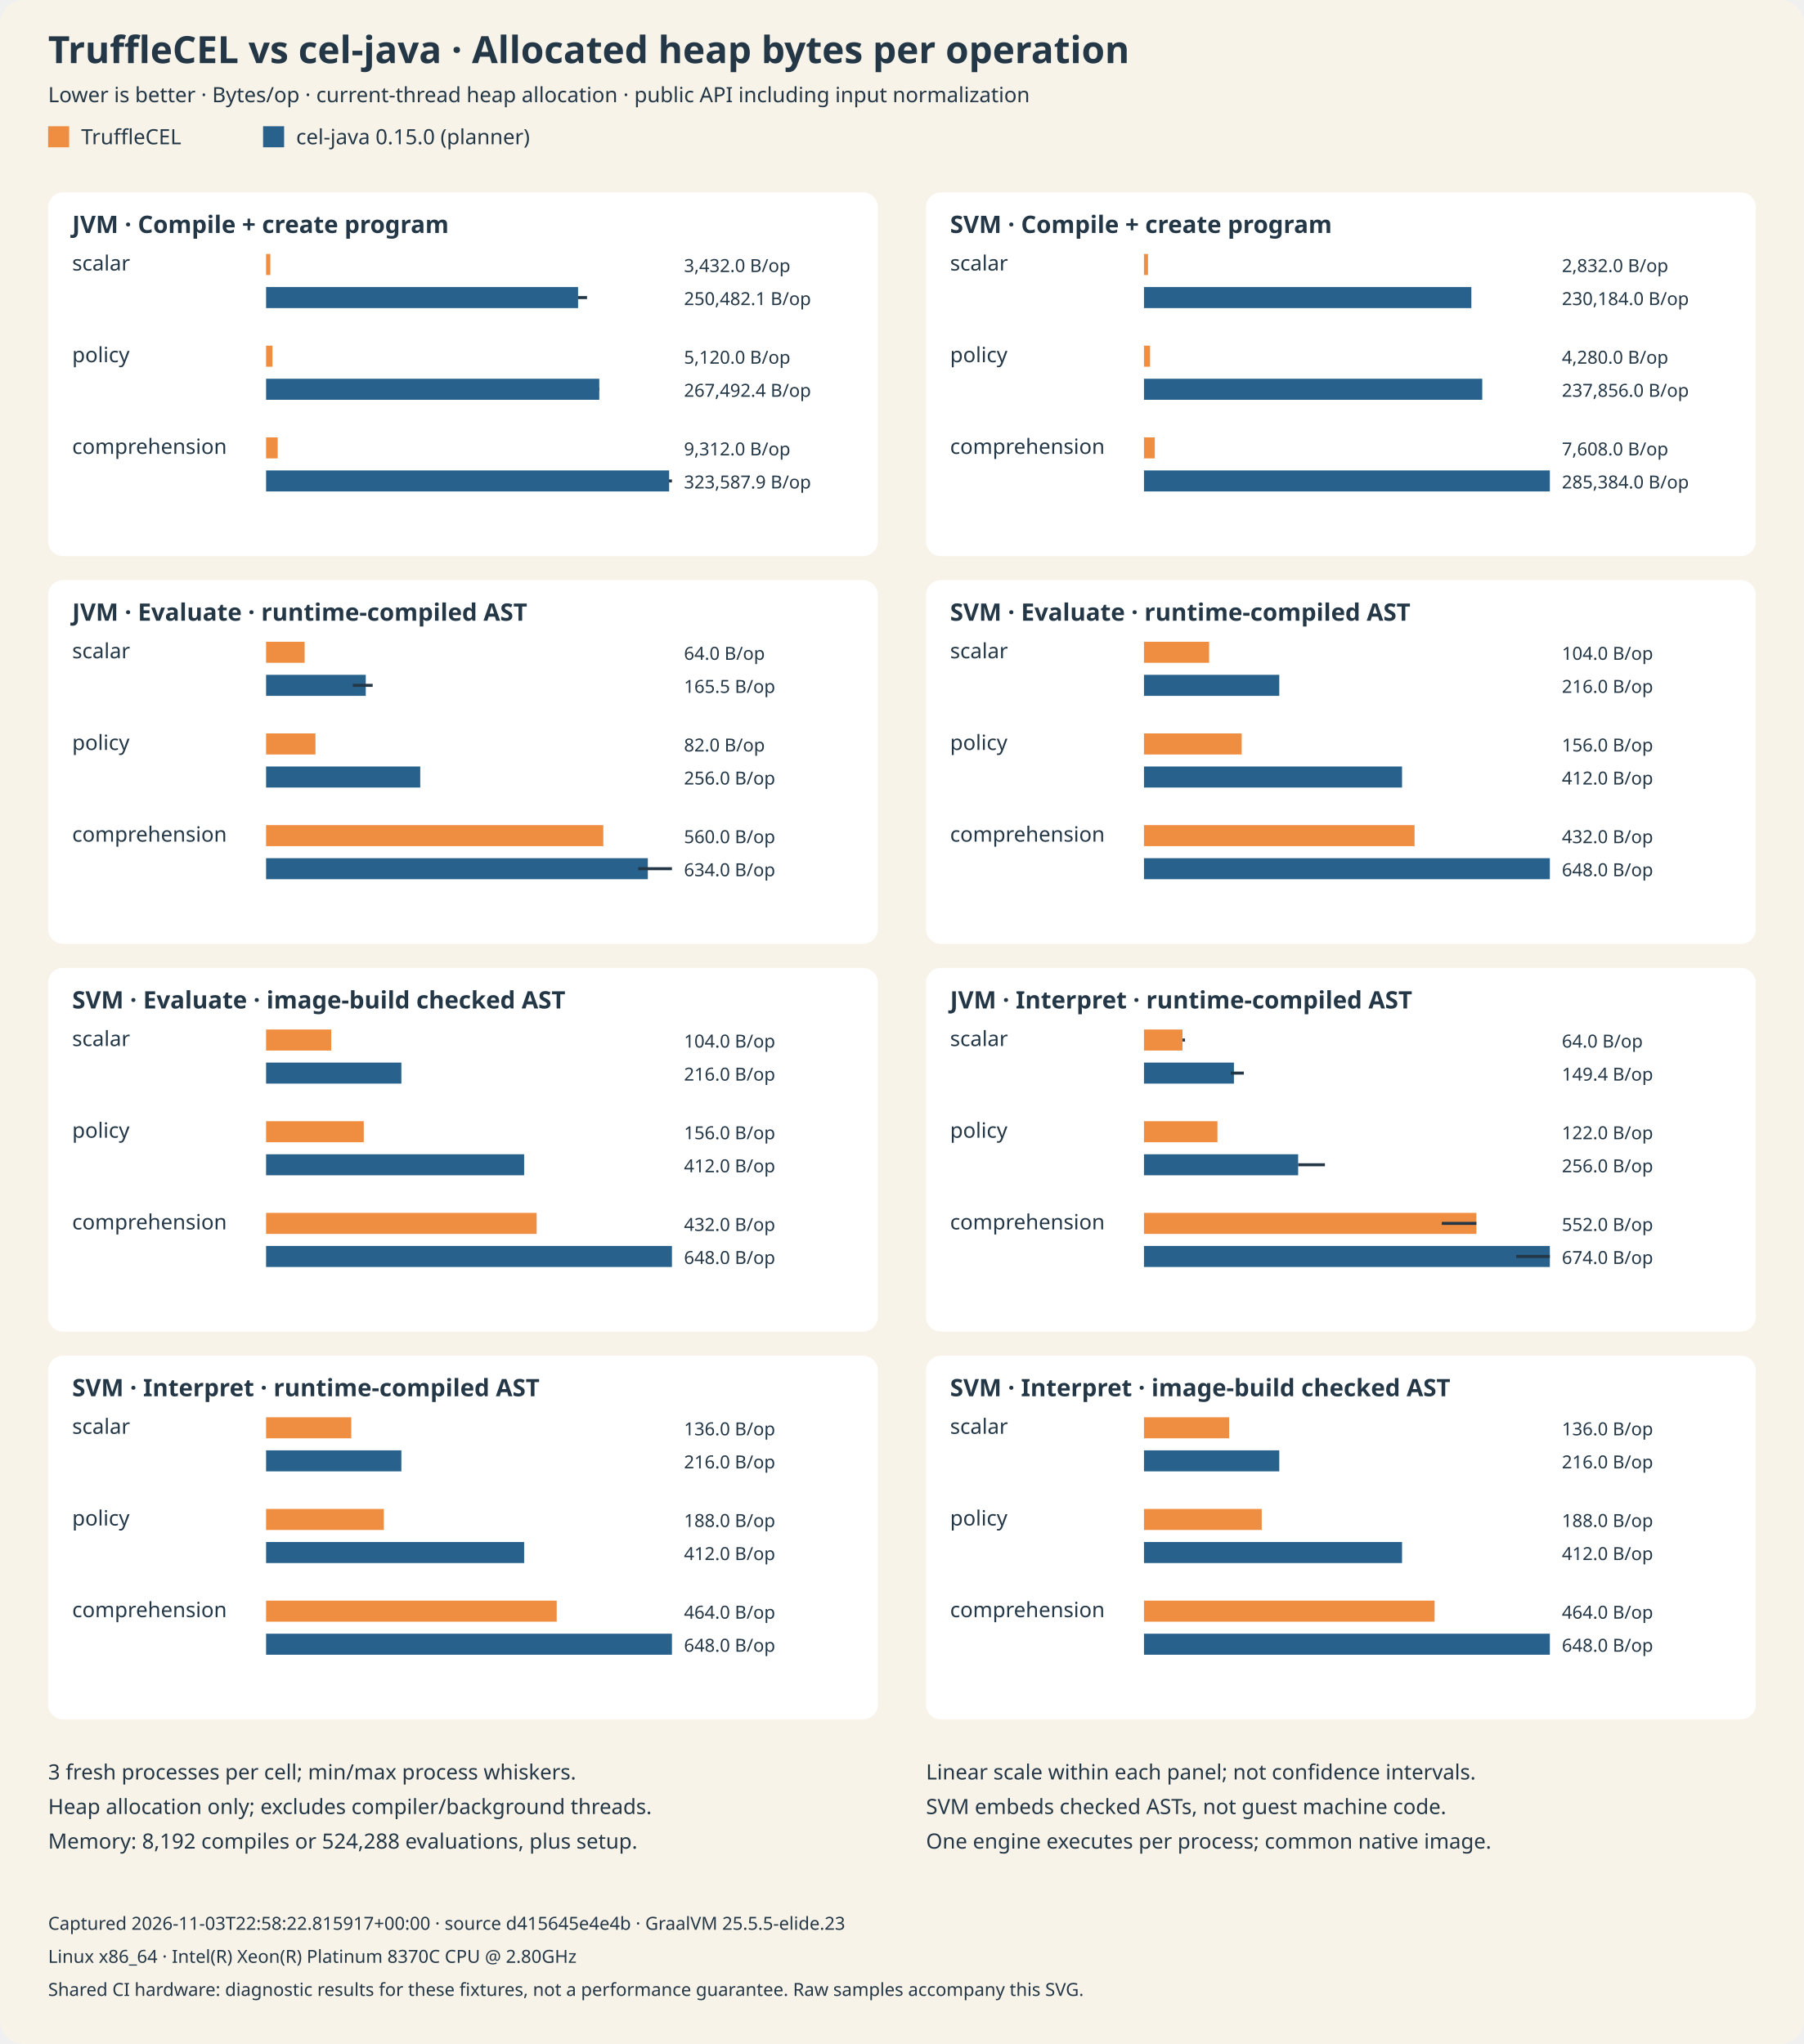
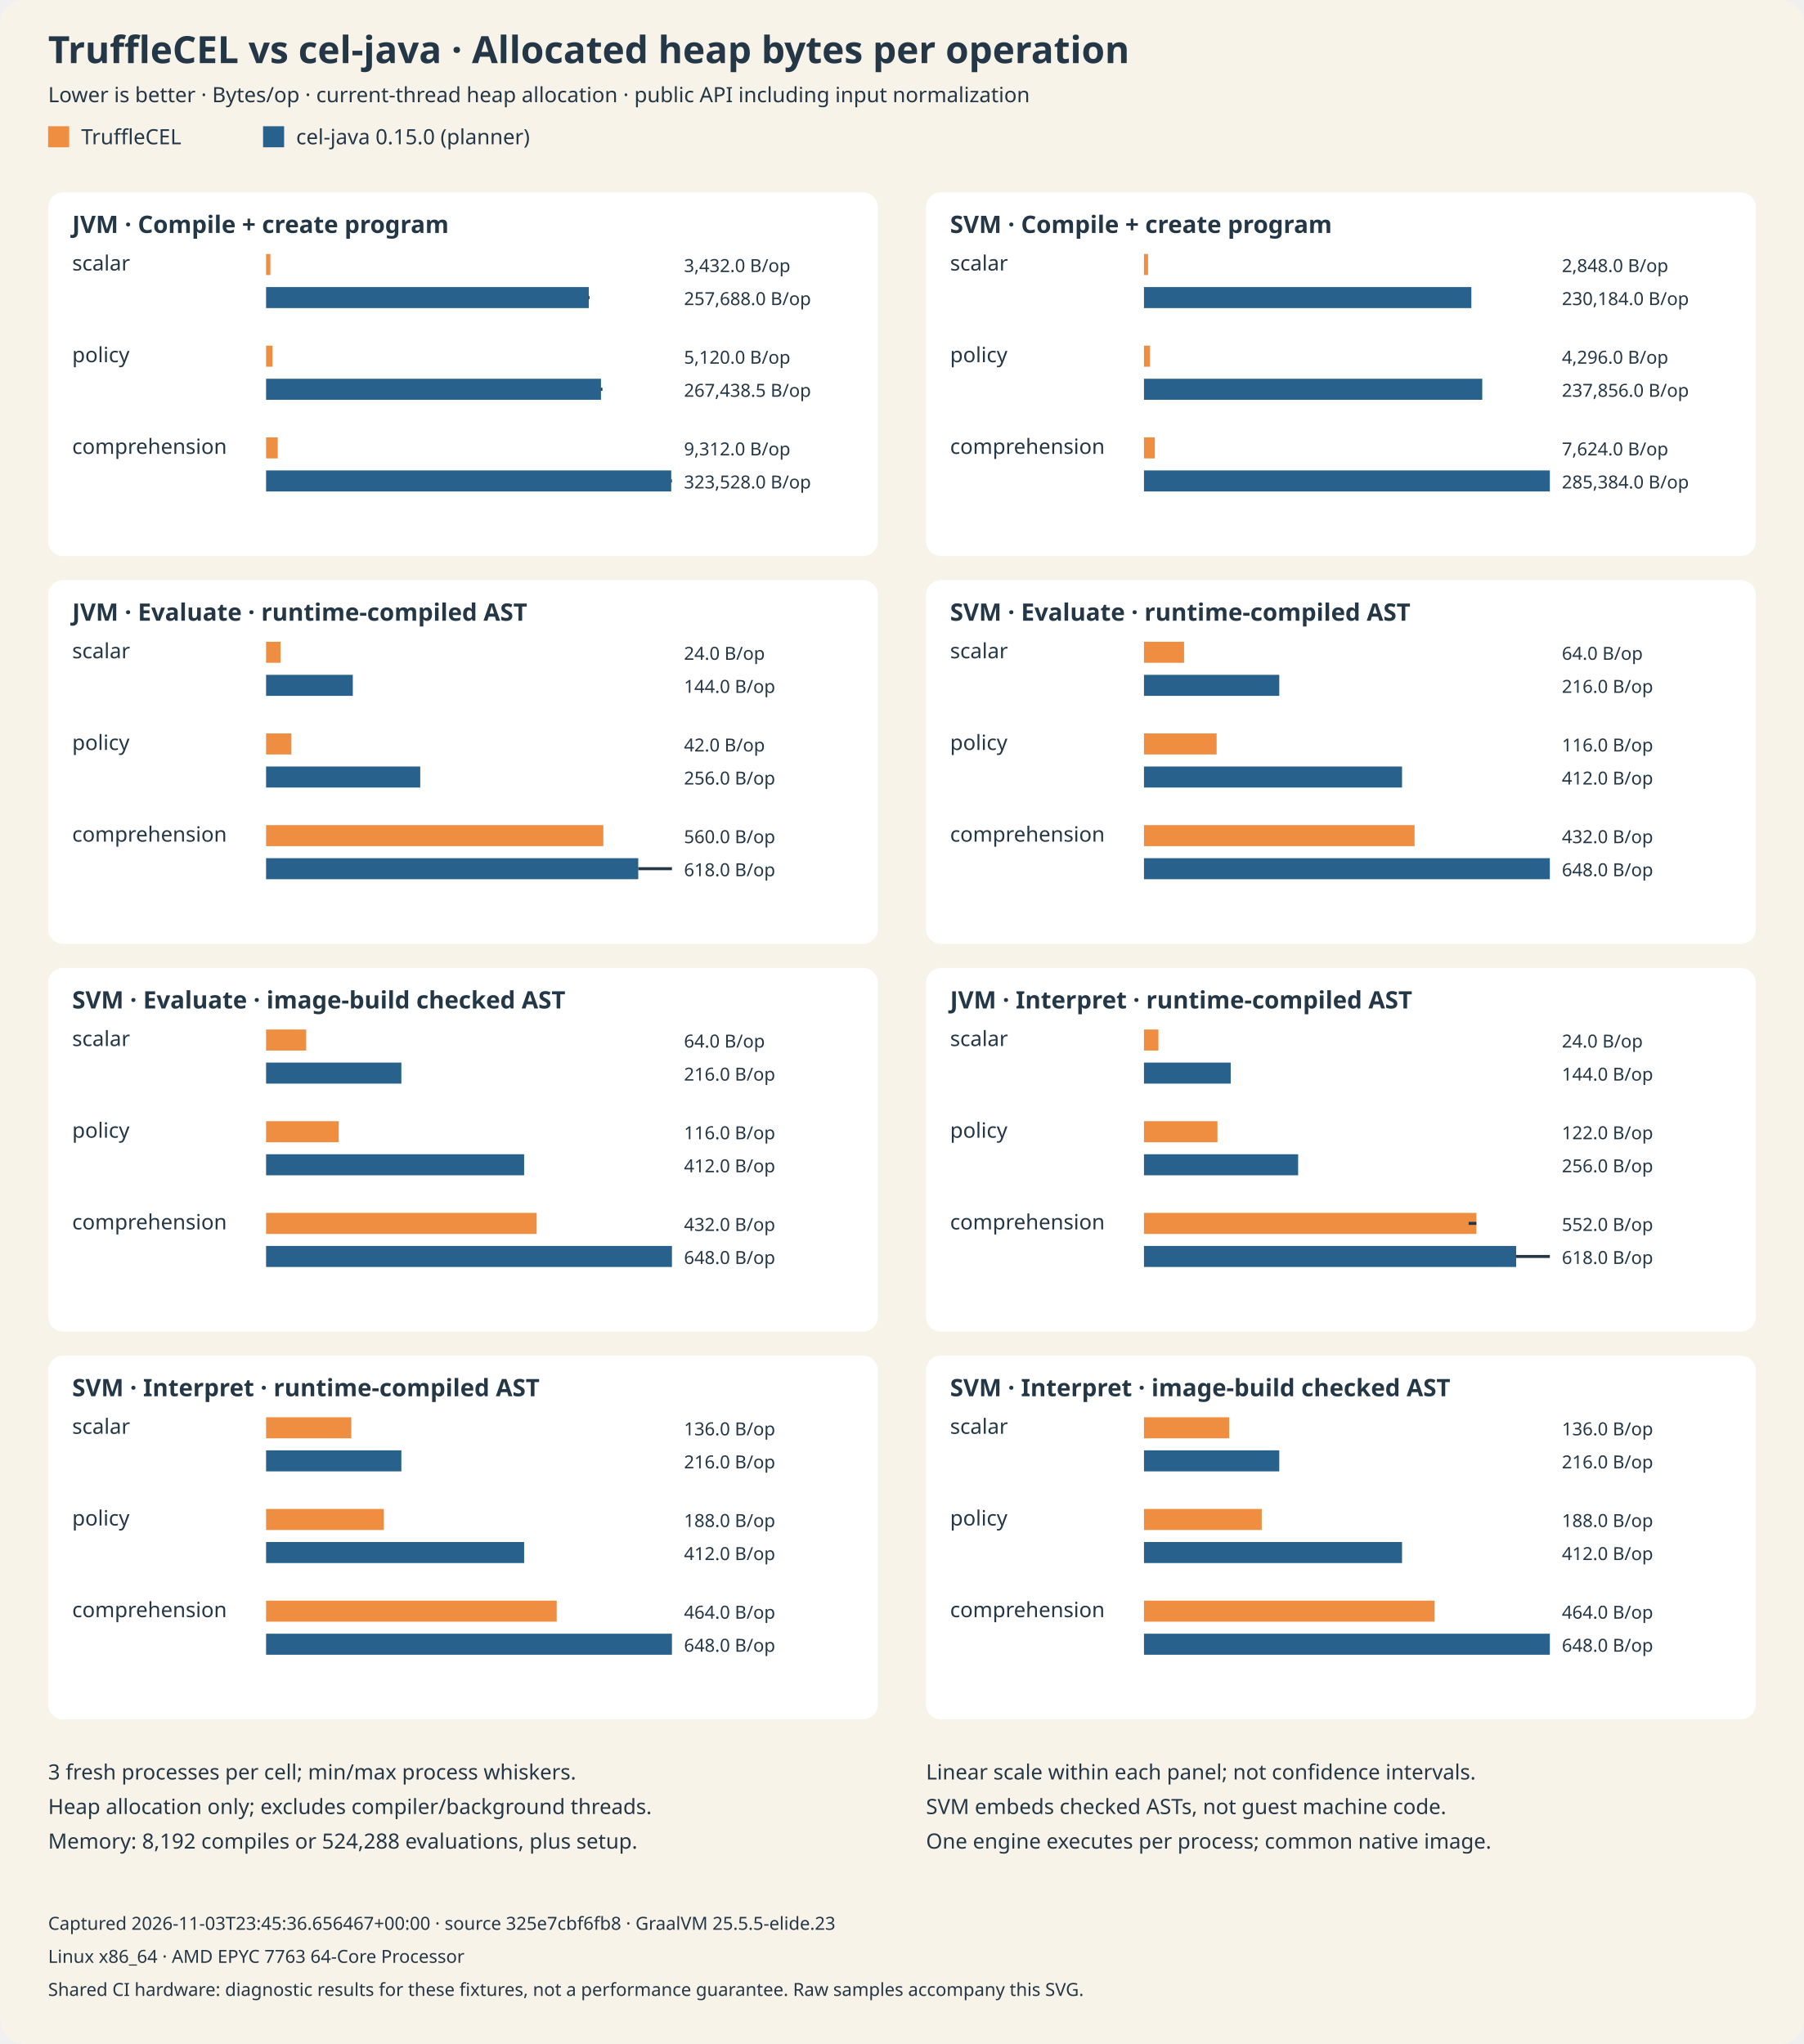
<svg xmlns="http://www.w3.org/2000/svg" width="1200" height="1360" viewBox="0 0 1200 1360" role="img" aria-labelledby="title desc">
  <rect width="1200" height="1360" rx="16" fill="#f8f3e9" />
  <style>text{font-family:system-ui,sans-serif;fill:#243746}.heading{font-size:25px;font-weight:700}.label{font-size:14px}.small{font-size:12px}.panel{font-size:16px;font-weight:650}</style>
  <text x="32" y="42" class="heading">TruffleCEL vs cel-java · Allocated heap bytes per operation</text>
  <text x="32" y="68" class="label">Lower is better · Bytes/op · current-thread heap allocation · public API including input normalization</text>
  <rect x="32" y="84" width="14" height="14" fill="#ef8d40" />
  <text x="54" y="96" class="label">TruffleCEL</text>
  <rect x="175" y="84" width="14" height="14" fill="#28618b" />
  <text x="197" y="96" class="label">cel-java 0.15.0 (planner)</text>
  <rect x="32" y="128" width="552" height="242" rx="10" fill="white" />
  <text x="48" y="155" class="panel">JVM · Compile + create program</text>
  <text x="48" y="180" class="label">scalar</text>
-   <rect x="177" y="169" width="2.84" height="14" fill="#ef8d40" />
-   <path d="M179.84,176 H179.84" stroke="#243746" stroke-width="2" />
+   <rect x="177" y="169" width="2.86" height="14" fill="#ef8d40" />
+   <path d="M179.84,176 H179.86" stroke="#243746" stroke-width="2" />
  <text x="455.00" y="181" class="small">3,432.0 B/op</text>
-   <rect x="177" y="191" width="207.55" height="14" fill="#28618b" />
-   <path d="M384.48,198 H390.51" stroke="#243746" stroke-width="2" />
-   <text x="455.00" y="203" class="small">250,482.1 B/op</text>
+   <rect x="177" y="191" width="214.67" height="14" fill="#28618b" />
+   <path d="M391.52,198 H392.19" stroke="#243746" stroke-width="2" />
+   <text x="455.00" y="203" class="small">257,688.0 B/op</text>
  <text x="48" y="241" class="label">policy</text>
-   <rect x="177" y="230" width="4.24" height="14" fill="#ef8d40" />
-   <path d="M181.24,237 H181.24" stroke="#243746" stroke-width="2" />
+   <rect x="177" y="230" width="4.27" height="14" fill="#ef8d40" />
+   <path d="M181.27,237 H181.27" stroke="#243746" stroke-width="2" />
  <text x="455.00" y="242" class="small">5,120.0 B/op</text>
-   <rect x="177" y="252" width="221.65" height="14" fill="#28618b" />
-   <path d="M398.47,259 H398.72" stroke="#243746" stroke-width="2" />
-   <text x="455.00" y="264" class="small">267,492.4 B/op</text>
+   <rect x="177" y="252" width="222.79" height="14" fill="#28618b" />
+   <path d="M399.73,259 H400.76" stroke="#243746" stroke-width="2" />
+   <text x="455.00" y="264" class="small">267,438.5 B/op</text>
  <text x="48" y="302" class="label">comprehension</text>
-   <rect x="177" y="291" width="7.72" height="14" fill="#ef8d40" />
-   <path d="M184.72,298 H184.72" stroke="#243746" stroke-width="2" />
+   <rect x="177" y="291" width="7.76" height="14" fill="#ef8d40" />
+   <path d="M184.76,298 H184.76" stroke="#243746" stroke-width="2" />
  <text x="455.00" y="303" class="small">9,312.0 B/op</text>
-   <rect x="177" y="313" width="268.13" height="14" fill="#28618b" />
-   <path d="M445.03,320 H447.00" stroke="#243746" stroke-width="2" />
-   <text x="455.00" y="325" class="small">323,587.9 B/op</text>
+   <rect x="177" y="313" width="269.52" height="14" fill="#28618b" />
+   <path d="M446.33,320 H447.00" stroke="#243746" stroke-width="2" />
+   <text x="455.00" y="325" class="small">323,528.0 B/op</text>
  <rect x="616" y="128" width="552" height="242" rx="10" fill="white" />
  <text x="632" y="155" class="panel">SVM · Compile + create program</text>
  <text x="632" y="180" class="label">scalar</text>
-   <rect x="761" y="169" width="2.68" height="14" fill="#ef8d40" />
-   <path d="M763.68,176 H763.68" stroke="#243746" stroke-width="2" />
-   <text x="1039.00" y="181" class="small">2,832.0 B/op</text>
+   <rect x="761" y="169" width="2.69" height="14" fill="#ef8d40" />
+   <path d="M763.69,176 H763.69" stroke="#243746" stroke-width="2" />
+   <text x="1039.00" y="181" class="small">2,848.0 B/op</text>
  <rect x="761" y="191" width="217.78" height="14" fill="#28618b" />
  <path d="M978.78,198 H978.78" stroke="#243746" stroke-width="2" />
  <text x="1039.00" y="203" class="small">230,184.0 B/op</text>
  <text x="632" y="241" class="label">policy</text>
-   <rect x="761" y="230" width="4.05" height="14" fill="#ef8d40" />
-   <path d="M765.05,237 H765.05" stroke="#243746" stroke-width="2" />
-   <text x="1039.00" y="242" class="small">4,280.0 B/op</text>
+   <rect x="761" y="230" width="4.06" height="14" fill="#ef8d40" />
+   <path d="M765.06,237 H765.06" stroke="#243746" stroke-width="2" />
+   <text x="1039.00" y="242" class="small">4,296.0 B/op</text>
  <rect x="761" y="252" width="225.03" height="14" fill="#28618b" />
  <path d="M986.03,259 H986.03" stroke="#243746" stroke-width="2" />
  <text x="1039.00" y="264" class="small">237,856.0 B/op</text>
  <text x="632" y="302" class="label">comprehension</text>
-   <rect x="761" y="291" width="7.20" height="14" fill="#ef8d40" />
-   <path d="M768.20,298 H768.20" stroke="#243746" stroke-width="2" />
-   <text x="1039.00" y="303" class="small">7,608.0 B/op</text>
+   <rect x="761" y="291" width="7.21" height="14" fill="#ef8d40" />
+   <path d="M768.21,298 H768.21" stroke="#243746" stroke-width="2" />
+   <text x="1039.00" y="303" class="small">7,624.0 B/op</text>
  <rect x="761" y="313" width="270.00" height="14" fill="#28618b" />
  <path d="M1031.00,320 H1031.00" stroke="#243746" stroke-width="2" />
  <text x="1039.00" y="325" class="small">285,384.0 B/op</text>
  <rect x="32" y="386" width="552" height="242" rx="10" fill="white" />
  <text x="48" y="413" class="panel">JVM · Evaluate · runtime-compiled AST</text>
  <text x="48" y="438" class="label">scalar</text>
-   <rect x="177" y="427" width="25.64" height="14" fill="#ef8d40" />
-   <path d="M202.64,434 H202.64" stroke="#243746" stroke-width="2" />
-   <text x="455.00" y="439" class="small">64.0 B/op</text>
-   <rect x="177" y="449" width="66.31" height="14" fill="#28618b" />
-   <path d="M234.70,456 H247.90" stroke="#243746" stroke-width="2" />
-   <text x="455.00" y="461" class="small">165.5 B/op</text>
+   <rect x="177" y="427" width="9.61" height="14" fill="#ef8d40" />
+   <path d="M186.61,434 H186.61" stroke="#243746" stroke-width="2" />
+   <text x="455.00" y="439" class="small">24.0 B/op</text>
+   <rect x="177" y="449" width="57.70" height="14" fill="#28618b" />
+   <path d="M234.70,456 H234.70" stroke="#243746" stroke-width="2" />
+   <text x="455.00" y="461" class="small">144.0 B/op</text>
  <text x="48" y="499" class="label">policy</text>
-   <rect x="177" y="488" width="32.85" height="14" fill="#ef8d40" />
-   <path d="M209.85,495 H209.85" stroke="#243746" stroke-width="2" />
-   <text x="455.00" y="500" class="small">82.0 B/op</text>
+   <rect x="177" y="488" width="16.83" height="14" fill="#ef8d40" />
+   <path d="M193.83,495 H193.83" stroke="#243746" stroke-width="2" />
+   <text x="455.00" y="500" class="small">42.0 B/op</text>
  <rect x="177" y="510" width="102.55" height="14" fill="#28618b" />
  <path d="M279.55,517 H279.55" stroke="#243746" stroke-width="2" />
  <text x="455.00" y="522" class="small">256.0 B/op</text>
  <text x="48" y="560" class="label">comprehension</text>
  <rect x="177" y="549" width="224.33" height="14" fill="#ef8d40" />
  <path d="M401.33,556 H401.33" stroke="#243746" stroke-width="2" />
  <text x="455.00" y="561" class="small">560.0 B/op</text>
-   <rect x="177" y="571" width="253.96" height="14" fill="#28618b" />
+   <rect x="177" y="571" width="247.58" height="14" fill="#28618b" />
  <path d="M424.58,578 H447.00" stroke="#243746" stroke-width="2" />
-   <text x="455.00" y="583" class="small">634.0 B/op</text>
+   <text x="455.00" y="583" class="small">618.0 B/op</text>
  <rect x="616" y="386" width="552" height="242" rx="10" fill="white" />
  <text x="632" y="413" class="panel">SVM · Evaluate · runtime-compiled AST</text>
  <text x="632" y="438" class="label">scalar</text>
-   <rect x="761" y="427" width="43.33" height="14" fill="#ef8d40" />
-   <path d="M804.33,434 H804.33" stroke="#243746" stroke-width="2" />
-   <text x="1039.00" y="439" class="small">104.0 B/op</text>
+   <rect x="761" y="427" width="26.67" height="14" fill="#ef8d40" />
+   <path d="M787.67,434 H787.67" stroke="#243746" stroke-width="2" />
+   <text x="1039.00" y="439" class="small">64.0 B/op</text>
  <rect x="761" y="449" width="90.00" height="14" fill="#28618b" />
  <path d="M851.00,456 H851.00" stroke="#243746" stroke-width="2" />
  <text x="1039.00" y="461" class="small">216.0 B/op</text>
  <text x="632" y="499" class="label">policy</text>
-   <rect x="761" y="488" width="65.00" height="14" fill="#ef8d40" />
-   <path d="M826.00,495 H826.00" stroke="#243746" stroke-width="2" />
-   <text x="1039.00" y="500" class="small">156.0 B/op</text>
+   <rect x="761" y="488" width="48.33" height="14" fill="#ef8d40" />
+   <path d="M809.33,495 H809.33" stroke="#243746" stroke-width="2" />
+   <text x="1039.00" y="500" class="small">116.0 B/op</text>
  <rect x="761" y="510" width="171.67" height="14" fill="#28618b" />
  <path d="M932.67,517 H932.67" stroke="#243746" stroke-width="2" />
  <text x="1039.00" y="522" class="small">412.0 B/op</text>
  <text x="632" y="560" class="label">comprehension</text>
  <rect x="761" y="549" width="180.00" height="14" fill="#ef8d40" />
  <path d="M941.00,556 H941.00" stroke="#243746" stroke-width="2" />
  <text x="1039.00" y="561" class="small">432.0 B/op</text>
  <rect x="761" y="571" width="270.00" height="14" fill="#28618b" />
  <path d="M1031.00,578 H1031.00" stroke="#243746" stroke-width="2" />
  <text x="1039.00" y="583" class="small">648.0 B/op</text>
  <rect x="32" y="644" width="552" height="242" rx="10" fill="white" />
  <text x="48" y="671" class="panel">SVM · Evaluate · image-build checked AST</text>
  <text x="48" y="696" class="label">scalar</text>
-   <rect x="177" y="685" width="43.33" height="14" fill="#ef8d40" />
-   <path d="M220.33,692 H220.33" stroke="#243746" stroke-width="2" />
-   <text x="455.00" y="697" class="small">104.0 B/op</text>
+   <rect x="177" y="685" width="26.67" height="14" fill="#ef8d40" />
+   <path d="M203.67,692 H203.67" stroke="#243746" stroke-width="2" />
+   <text x="455.00" y="697" class="small">64.0 B/op</text>
  <rect x="177" y="707" width="90.00" height="14" fill="#28618b" />
  <path d="M267.00,714 H267.00" stroke="#243746" stroke-width="2" />
  <text x="455.00" y="719" class="small">216.0 B/op</text>
  <text x="48" y="757" class="label">policy</text>
-   <rect x="177" y="746" width="65.00" height="14" fill="#ef8d40" />
-   <path d="M242.00,753 H242.00" stroke="#243746" stroke-width="2" />
-   <text x="455.00" y="758" class="small">156.0 B/op</text>
+   <rect x="177" y="746" width="48.33" height="14" fill="#ef8d40" />
+   <path d="M225.33,753 H225.33" stroke="#243746" stroke-width="2" />
+   <text x="455.00" y="758" class="small">116.0 B/op</text>
  <rect x="177" y="768" width="171.67" height="14" fill="#28618b" />
  <path d="M348.67,775 H348.67" stroke="#243746" stroke-width="2" />
  <text x="455.00" y="780" class="small">412.0 B/op</text>
  <text x="48" y="818" class="label">comprehension</text>
  <rect x="177" y="807" width="180.00" height="14" fill="#ef8d40" />
  <path d="M357.00,814 H357.00" stroke="#243746" stroke-width="2" />
  <text x="455.00" y="819" class="small">432.0 B/op</text>
  <rect x="177" y="829" width="270.00" height="14" fill="#28618b" />
  <path d="M447.00,836 H447.00" stroke="#243746" stroke-width="2" />
  <text x="455.00" y="841" class="small">648.0 B/op</text>
  <rect x="616" y="644" width="552" height="242" rx="10" fill="white" />
  <text x="632" y="671" class="panel">JVM · Interpret · runtime-compiled AST</text>
  <text x="632" y="696" class="label">scalar</text>
-   <rect x="761" y="685" width="25.65" height="14" fill="#ef8d40" />
-   <path d="M786.64,692 H788.30" stroke="#243746" stroke-width="2" />
-   <text x="1039.00" y="697" class="small">64.0 B/op</text>
-   <rect x="761" y="707" width="59.85" height="14" fill="#28618b" />
-   <path d="M818.70,714 H827.42" stroke="#243746" stroke-width="2" />
-   <text x="1039.00" y="719" class="small">149.4 B/op</text>
+   <rect x="761" y="685" width="9.61" height="14" fill="#ef8d40" />
+   <path d="M770.61,692 H770.61" stroke="#243746" stroke-width="2" />
+   <text x="1039.00" y="697" class="small">24.0 B/op</text>
+   <rect x="761" y="707" width="57.70" height="14" fill="#28618b" />
+   <path d="M818.70,714 H818.70" stroke="#243746" stroke-width="2" />
+   <text x="1039.00" y="719" class="small">144.0 B/op</text>
  <text x="632" y="757" class="label">policy</text>
  <rect x="761" y="746" width="48.87" height="14" fill="#ef8d40" />
  <path d="M809.87,753 H809.87" stroke="#243746" stroke-width="2" />
  <text x="1039.00" y="758" class="small">122.0 B/op</text>
-   <rect x="761" y="768" width="102.56" height="14" fill="#28618b" />
-   <path d="M863.55,775 H881.37" stroke="#243746" stroke-width="2" />
+   <rect x="761" y="768" width="102.55" height="14" fill="#28618b" />
+   <path d="M863.55,775 H863.55" stroke="#243746" stroke-width="2" />
  <text x="1039.00" y="780" class="small">256.0 B/op</text>
  <text x="632" y="818" class="label">comprehension</text>
  <rect x="761" y="807" width="221.13" height="14" fill="#ef8d40" />
-   <path d="M959.11,814 H982.13" stroke="#243746" stroke-width="2" />
+   <path d="M976.97,814 H982.13" stroke="#243746" stroke-width="2" />
  <text x="1039.00" y="819" class="small">552.0 B/op</text>
-   <rect x="761" y="829" width="270.00" height="14" fill="#28618b" />
+   <rect x="761" y="829" width="247.58" height="14" fill="#28618b" />
  <path d="M1008.58,836 H1031.00" stroke="#243746" stroke-width="2" />
-   <text x="1039.00" y="841" class="small">674.0 B/op</text>
+   <text x="1039.00" y="841" class="small">618.0 B/op</text>
  <rect x="32" y="902" width="552" height="242" rx="10" fill="white" />
  <text x="48" y="929" class="panel">SVM · Interpret · runtime-compiled AST</text>
  <text x="48" y="954" class="label">scalar</text>
  <rect x="177" y="943" width="56.67" height="14" fill="#ef8d40" />
  <path d="M233.67,950 H233.67" stroke="#243746" stroke-width="2" />
  <text x="455.00" y="955" class="small">136.0 B/op</text>
  <rect x="177" y="965" width="90.00" height="14" fill="#28618b" />
  <path d="M267.00,972 H267.00" stroke="#243746" stroke-width="2" />
  <text x="455.00" y="977" class="small">216.0 B/op</text>
  <text x="48" y="1015" class="label">policy</text>
  <rect x="177" y="1004" width="78.33" height="14" fill="#ef8d40" />
  <path d="M255.33,1011 H255.33" stroke="#243746" stroke-width="2" />
  <text x="455.00" y="1016" class="small">188.0 B/op</text>
  <rect x="177" y="1026" width="171.67" height="14" fill="#28618b" />
  <path d="M348.67,1033 H348.67" stroke="#243746" stroke-width="2" />
  <text x="455.00" y="1038" class="small">412.0 B/op</text>
  <text x="48" y="1076" class="label">comprehension</text>
  <rect x="177" y="1065" width="193.33" height="14" fill="#ef8d40" />
  <path d="M370.33,1072 H370.33" stroke="#243746" stroke-width="2" />
  <text x="455.00" y="1077" class="small">464.0 B/op</text>
  <rect x="177" y="1087" width="270.00" height="14" fill="#28618b" />
  <path d="M447.00,1094 H447.00" stroke="#243746" stroke-width="2" />
  <text x="455.00" y="1099" class="small">648.0 B/op</text>
  <rect x="616" y="902" width="552" height="242" rx="10" fill="white" />
  <text x="632" y="929" class="panel">SVM · Interpret · image-build checked AST</text>
  <text x="632" y="954" class="label">scalar</text>
  <rect x="761" y="943" width="56.67" height="14" fill="#ef8d40" />
  <path d="M817.67,950 H817.67" stroke="#243746" stroke-width="2" />
  <text x="1039.00" y="955" class="small">136.0 B/op</text>
  <rect x="761" y="965" width="90.00" height="14" fill="#28618b" />
  <path d="M851.00,972 H851.00" stroke="#243746" stroke-width="2" />
  <text x="1039.00" y="977" class="small">216.0 B/op</text>
  <text x="632" y="1015" class="label">policy</text>
  <rect x="761" y="1004" width="78.33" height="14" fill="#ef8d40" />
  <path d="M839.33,1011 H839.33" stroke="#243746" stroke-width="2" />
  <text x="1039.00" y="1016" class="small">188.0 B/op</text>
  <rect x="761" y="1026" width="171.67" height="14" fill="#28618b" />
  <path d="M932.67,1033 H932.67" stroke="#243746" stroke-width="2" />
  <text x="1039.00" y="1038" class="small">412.0 B/op</text>
  <text x="632" y="1076" class="label">comprehension</text>
  <rect x="761" y="1065" width="193.33" height="14" fill="#ef8d40" />
  <path d="M954.33,1072 H954.33" stroke="#243746" stroke-width="2" />
  <text x="1039.00" y="1077" class="small">464.0 B/op</text>
  <rect x="761" y="1087" width="270.00" height="14" fill="#28618b" />
  <path d="M1031.00,1094 H1031.00" stroke="#243746" stroke-width="2" />
  <text x="1039.00" y="1099" class="small">648.0 B/op</text>
  <text x="32" y="1184" class="label">3 fresh processes per cell; min/max process whiskers.</text>
  <text x="616" y="1184" class="label">Linear scale within each panel; not confidence intervals.</text>
  <text x="32" y="1207" class="label">Heap allocation only; excludes compiler/background threads.</text>
  <text x="616" y="1207" class="label">SVM embeds checked ASTs, not guest machine code.</text>
  <text x="32" y="1230" class="label">Memory: 8,192 compiles or 524,288 evaluations, plus setup.</text>
  <text x="616" y="1230" class="label">One engine executes per process; common native image.</text>
-   <text x="32" y="1284" class="small">Captured 2026-11-03T22:58:22.815917+00:00 · source d415645e4e4b · GraalVM 25.5.5-elide.23</text>
-   <text x="32" y="1306" class="small">Linux x86_64 · Intel(R) Xeon(R) Platinum 8370C CPU @ 2.80GHz</text>
+   <text x="32" y="1284" class="small">Captured 2026-11-03T23:45:36.656467+00:00 · source 325e7cbf6fb8 · GraalVM 25.5.5-elide.23</text>
+   <text x="32" y="1306" class="small">Linux x86_64 · AMD EPYC 7763 64-Core Processor</text>
  <text x="32" y="1328" class="small">Shared CI hardware: diagnostic results for these fixtures, not a performance guarantee. Raw samples accompany this SVG.</text>
</svg>
